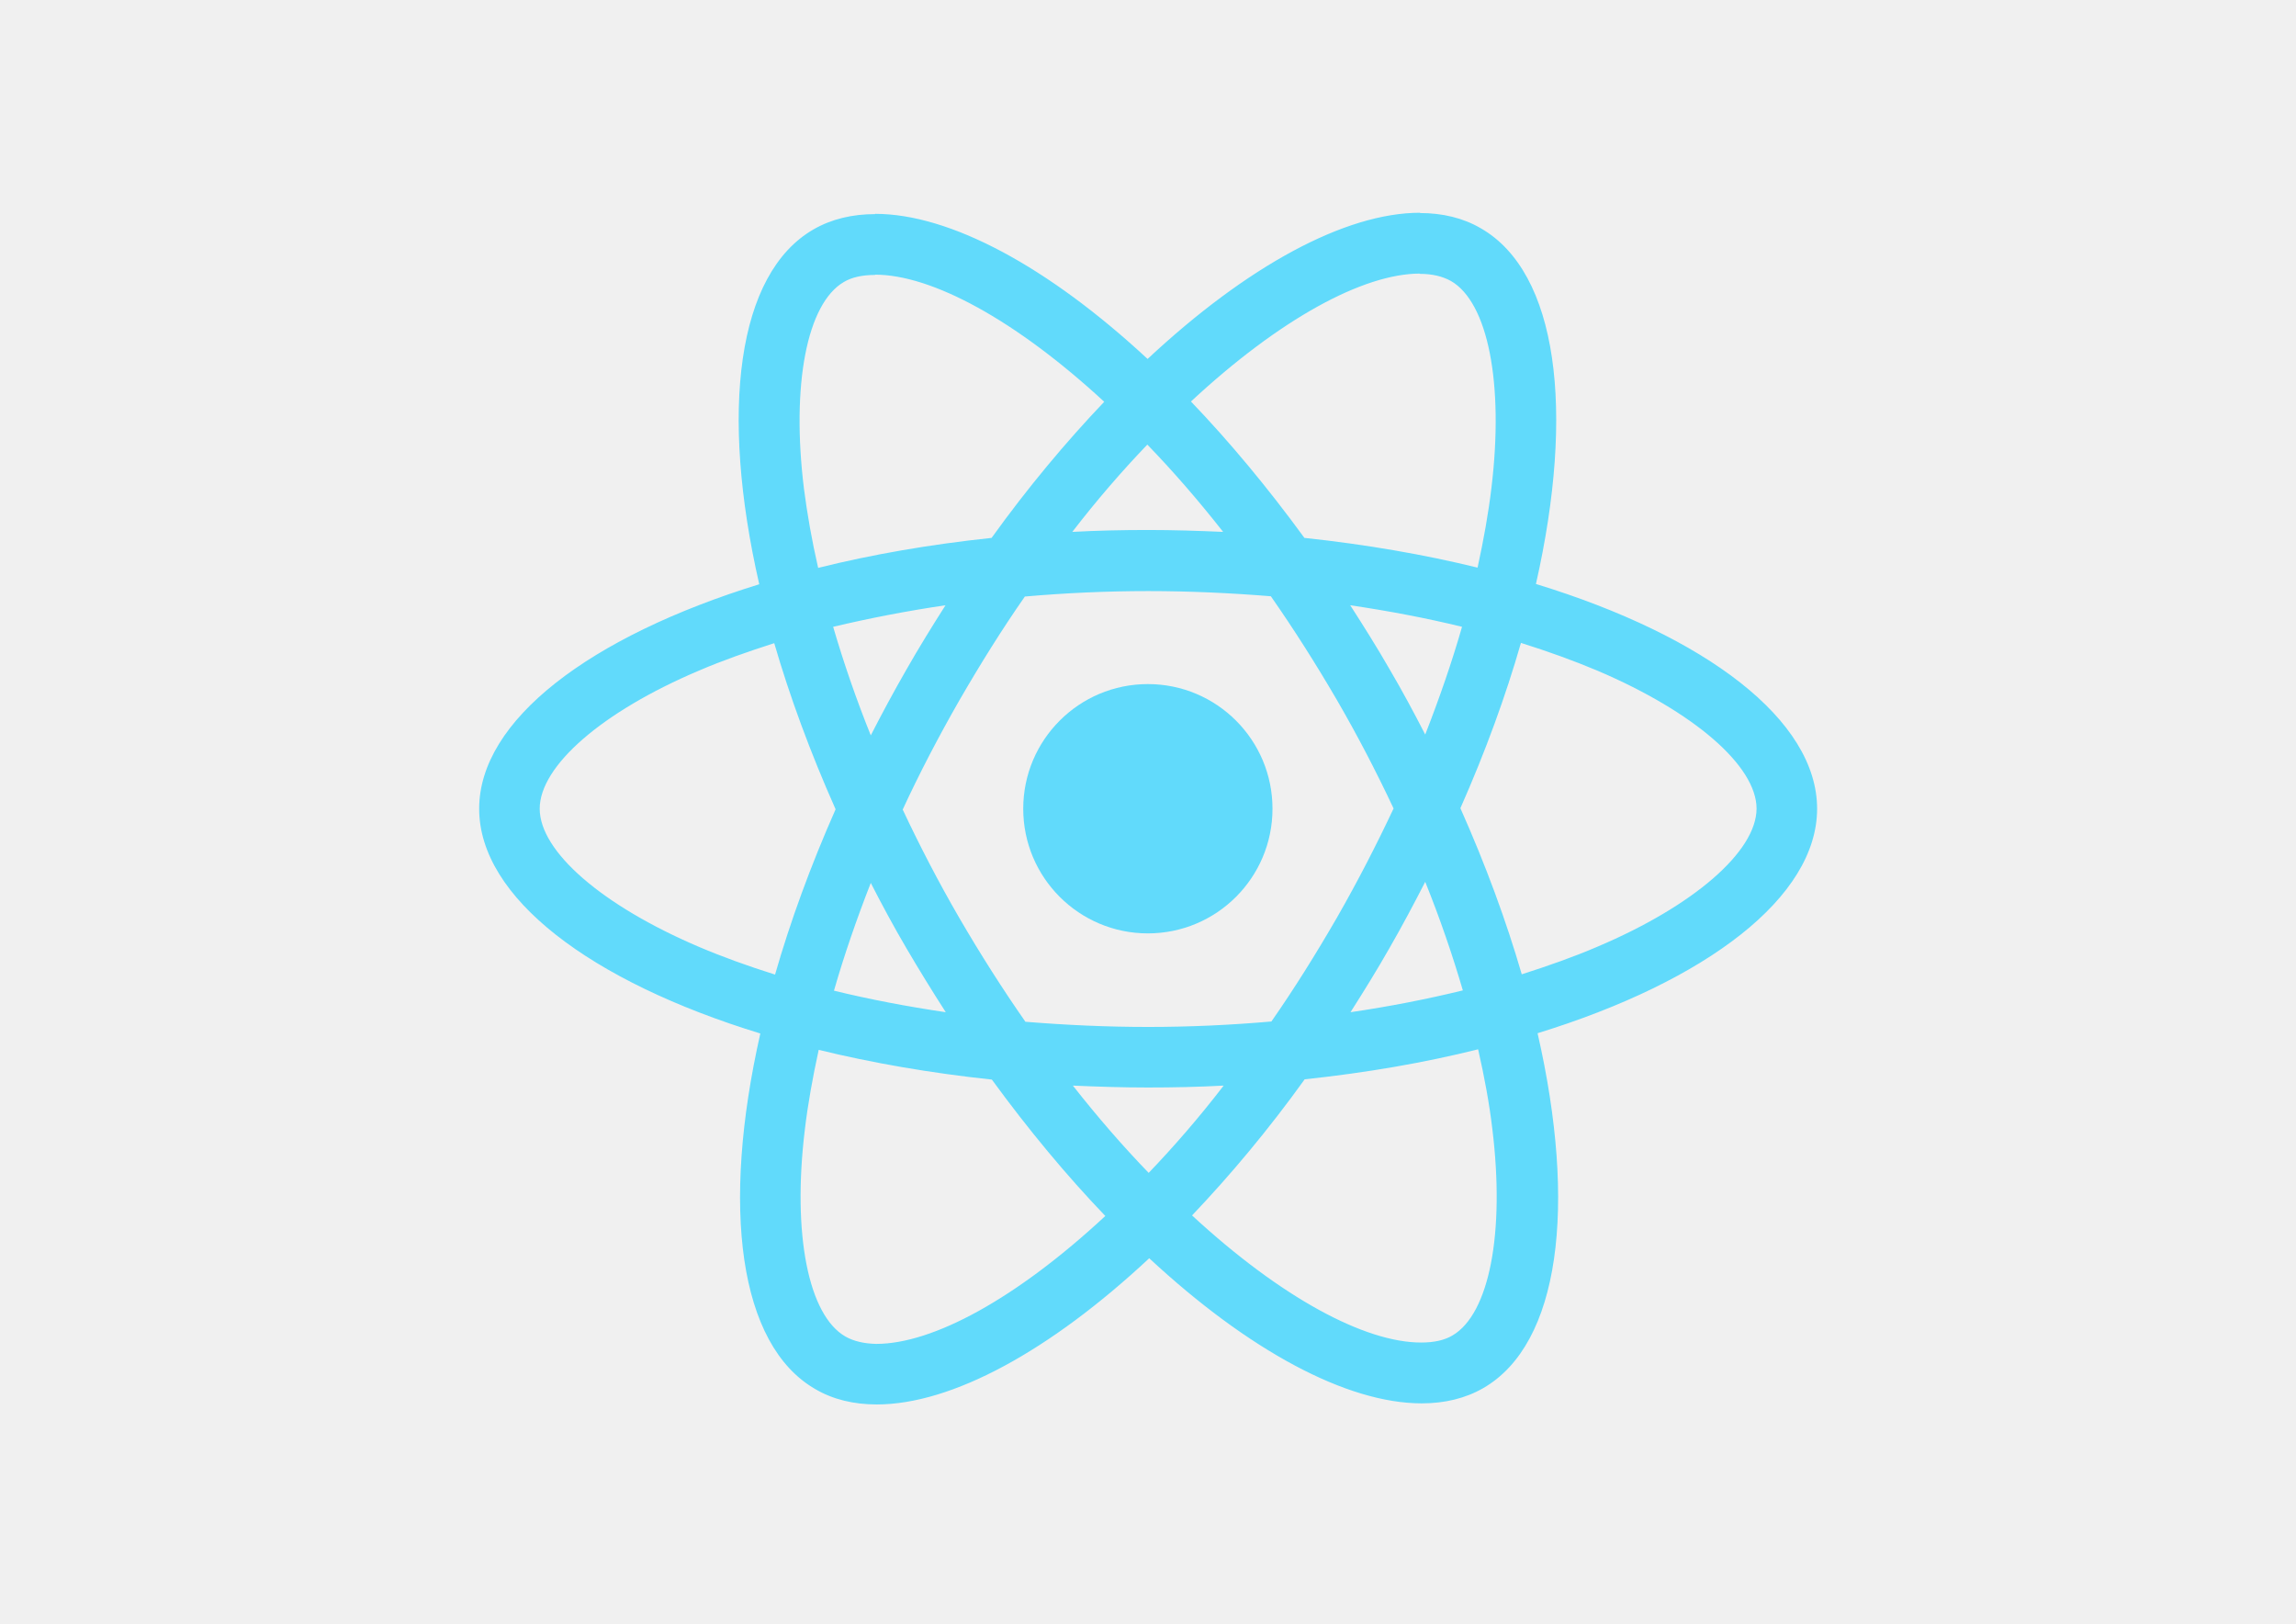
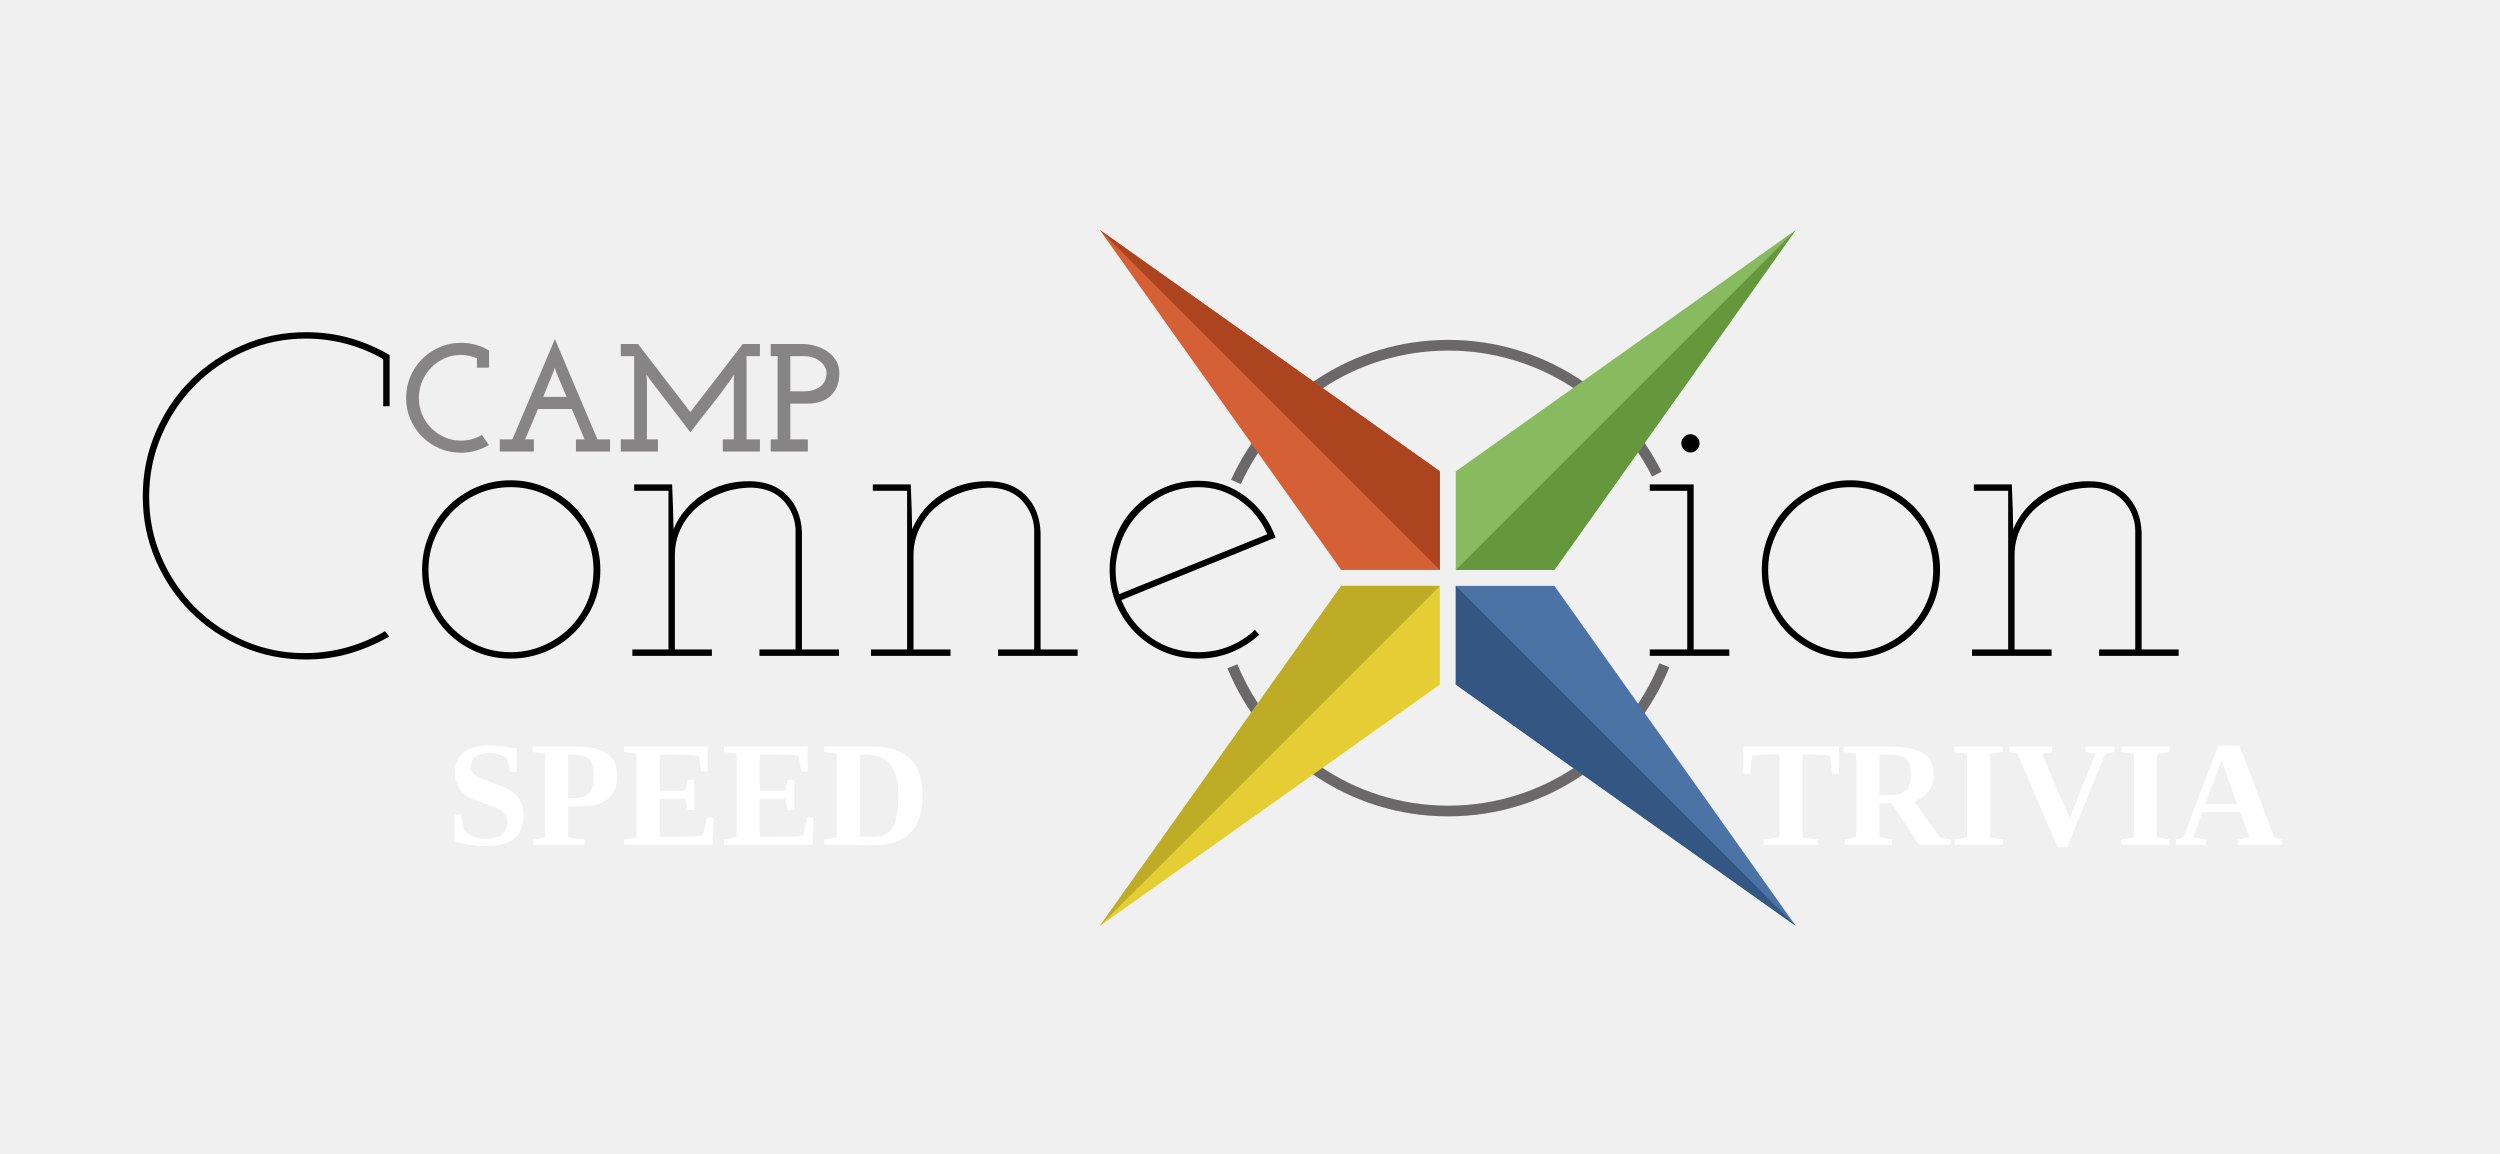
- <svg xmlns="http://www.w3.org/2000/svg" viewBox="0 0 841.9 595.3">
-   <g fill="#61DAFB">
-     <path d="M666.3 296.5c0-32.5-40.7-63.3-103.1-82.4 14.4-63.6 8-114.2-20.2-130.4-6.5-3.8-14.1-5.6-22.4-5.6v22.3c4.6 0 8.3.9 11.4 2.6 13.6 7.8 19.5 37.5 14.9 75.7-1.1 9.4-2.9 19.3-5.1 29.4-19.6-4.8-41-8.5-63.5-10.9-13.5-18.5-27.5-35.3-41.6-50 32.6-30.3 63.2-46.9 84-46.9V78c-27.5 0-63.5 19.6-99.9 53.6-36.4-33.8-72.4-53.2-99.9-53.2v22.3c20.7 0 51.4 16.5 84 46.6-14 14.7-28 31.4-41.3 49.9-22.6 2.4-44 6.1-63.6 11-2.3-10-4-19.7-5.2-29-4.7-38.2 1.1-67.9 14.6-75.8 3-1.8 6.9-2.6 11.5-2.6V78.5c-8.4 0-16 1.8-22.6 5.6-28.1 16.2-34.4 66.7-19.9 130.1-62.2 19.2-102.7 49.9-102.7 82.3 0 32.5 40.7 63.3 103.1 82.4-14.4 63.6-8 114.2 20.2 130.4 6.5 3.8 14.1 5.6 22.5 5.6 27.5 0 63.5-19.6 99.9-53.6 36.4 33.8 72.4 53.2 99.9 53.2 8.4 0 16-1.8 22.6-5.6 28.1-16.2 34.4-66.7 19.9-130.1 62-19.1 102.5-49.9 102.5-82.3zm-130.2-66.7c-3.7 12.9-8.3 26.2-13.5 39.5-4.1-8-8.4-16-13.1-24-4.6-8-9.5-15.8-14.4-23.4 14.2 2.1 27.9 4.7 41 7.9zm-45.8 106.5c-7.8 13.5-15.8 26.3-24.1 38.2-14.9 1.3-30 2-45.2 2-15.1 0-30.2-.7-45-1.9-8.3-11.9-16.4-24.6-24.2-38-7.6-13.1-14.5-26.4-20.8-39.8 6.2-13.4 13.2-26.8 20.7-39.9 7.8-13.5 15.8-26.3 24.1-38.2 14.9-1.3 30-2 45.2-2 15.1 0 30.2.7 45 1.9 8.3 11.9 16.4 24.6 24.2 38 7.6 13.1 14.5 26.4 20.8 39.8-6.3 13.4-13.2 26.8-20.7 39.9zm32.3-13c5.4 13.4 10 26.8 13.8 39.8-13.1 3.2-26.9 5.9-41.2 8 4.9-7.7 9.8-15.6 14.4-23.7 4.6-8 8.9-16.1 13-24.1zM421.2 430c-9.3-9.6-18.6-20.3-27.8-32 9 .4 18.2.7 27.5.7 9.4 0 18.7-.2 27.8-.7-9 11.7-18.3 22.4-27.5 32zm-74.4-58.9c-14.2-2.1-27.9-4.7-41-7.9 3.7-12.9 8.3-26.2 13.5-39.5 4.1 8 8.4 16 13.1 24 4.7 8 9.5 15.8 14.4 23.4zM420.7 163c9.3 9.6 18.6 20.3 27.8 32-9-.4-18.2-.7-27.5-.7-9.4 0-18.7.2-27.8.7 9-11.7 18.3-22.4 27.5-32zm-74 58.9c-4.9 7.7-9.8 15.6-14.4 23.7-4.6 8-8.9 16-13 24-5.4-13.4-10-26.8-13.8-39.8 13.1-3.1 26.9-5.8 41.2-7.9zm-90.5 125.2c-35.4-15.1-58.3-34.9-58.3-50.6 0-15.7 22.9-35.6 58.3-50.6 8.6-3.7 18-7 27.7-10.1 5.7 19.6 13.2 40 22.5 60.9-9.2 20.8-16.6 41.1-22.2 60.6-9.9-3.1-19.3-6.5-28-10.2zM310 490c-13.6-7.8-19.5-37.5-14.9-75.7 1.1-9.4 2.9-19.3 5.1-29.4 19.6 4.8 41 8.5 63.5 10.9 13.5 18.5 27.5 35.3 41.6 50-32.6 30.3-63.2 46.9-84 46.9-4.5-.1-8.3-1-11.3-2.7zm237.2-76.2c4.7 38.2-1.1 67.9-14.6 75.8-3 1.8-6.9 2.6-11.5 2.6-20.7 0-51.4-16.5-84-46.6 14-14.7 28-31.4 41.3-49.9 22.6-2.4 44-6.1 63.6-11 2.3 10.1 4.1 19.8 5.2 29.1zm38.5-66.7c-8.6 3.7-18 7-27.7 10.1-5.7-19.6-13.2-40-22.5-60.9 9.2-20.8 16.6-41.1 22.2-60.6 9.9 3.1 19.3 6.5 28.1 10.2 35.4 15.1 58.3 34.9 58.3 50.6-.1 15.7-23 35.6-58.4 50.6zM320.8 78.4z" />
-     <circle cx="420.9" cy="296.5" r="45.7" />
-     <path d="M520.5 78.1z" />
+ <svg xmlns="http://www.w3.org/2000/svg" version="1.1" x="0" y="0" width="2600" height="1200" viewBox="0, 0, 2800, 1200">
+   <g id="point">
+     <path d="M1380.287,700.1 C1419.291,795.21 1512.806,862.199 1621.967,862.199 C1731.561,862.199 1825.385,794.677 1864.108,698.965" fill-opacity="0" stroke="#6A6868" stroke-width="12" />
+     <path d="M1384.234,493.657 C1425.31,403.325 1516.341,340.516 1622.042,340.516 C1724.281,340.516 1812.795,399.278 1855.654,484.871 C1855.654,484.871 1855.654,484.871 1855.654,484.871" fill-opacity="0" stroke="#6A6868" stroke-width="12" />
+     <path d="M1231.81,211.388 L1612.607,481.69 L1612.607,592.185 L1502.112,592.185 L1231.81,211.388 z" fill="#D66036" />
+     <path d="M2011.272,990.85 L1630.475,720.548 L1630.475,610.053 L1740.97,610.053 L2011.272,990.85 z" fill="#4C73A6" />
+     <path d="M1231.81,990.85 L1612.607,720.548 L1612.607,610.053 L1502.112,610.053 L1231.81,990.85 z" fill="#E4CE34" />
+     <path d="M2011.272,211.388 L1630.475,481.69 L1630.475,592.185 L1740.97,592.185 L2011.272,211.388 z" fill="#88BB5F" />
+     <path d="M1231.81,211.388 L1612.607,481.69 L1612.607,592.185 L1231.81,211.388 z" fill="#AC441F" />
+     <path d="M2011.272,211.388 L1630.475,592.185 L1740.97,592.185 L2011.272,211.388 z" fill="#65973C" />
+     <path d="M2011.272,990.85 L1630.475,720.548 L1630.475,610.053 L2011.272,990.85 z" fill="#335683" />
+     <path d="M1231.81,990.85 L1612.607,610.053 L1502.112,610.053 L1231.81,990.85 z" fill="#BEAB26" />
+   </g>
+   <g id="words">
+     <path d="M429.198,408.836 L429.198,356.1 Q409.742,344.836 387.726,338.948 Q365.71,333.06 342.67,333.06 Q306.318,333.06 274.318,347.14 Q242.318,361.22 218.51,385.284 Q194.702,409.348 180.878,441.604 Q167.054,473.86 167.054,510.212 Q167.054,546.564 180.878,578.308 Q194.702,610.052 218.254,633.86 Q241.806,657.668 273.55,671.492 Q305.294,685.316 341.134,685.316 Q365.71,685.316 388.494,678.916 Q411.278,672.516 431.246,660.74 L435.854,666.884 Q415.374,678.66 392.078,685.572 Q368.782,692.484 342.67,692.484 Q304.782,692.484 271.502,678.148 Q238.222,663.812 213.39,638.98 Q188.558,614.148 174.222,580.868 Q159.886,547.588 159.886,509.7 Q159.886,471.812 174.222,438.276 Q188.558,404.74 213.39,379.908 Q238.222,355.076 271.502,340.484 Q304.782,325.892 342.67,325.892 Q368.782,325.892 392.078,332.548 Q415.374,339.204 436.366,351.492 L436.366,408.836 z" fill="#000000" />
+     <path d="M472.718,592.132 Q472.718,571.652 480.398,553.22 Q488.078,534.788 501.646,521.22 Q515.214,507.652 533.134,499.716 Q551.054,491.78 572.046,491.78 Q592.526,491.78 610.958,499.716 Q629.39,507.652 642.958,521.22 Q656.526,534.788 664.462,553.22 Q672.398,571.652 672.398,592.132 Q672.398,613.124 664.462,631.044 Q656.526,648.964 642.958,662.532 Q629.39,676.1 610.958,683.78 Q592.526,691.46 572.046,691.46 Q551.054,691.46 533.134,683.78 Q515.214,676.1 501.646,662.532 Q488.078,648.964 480.398,631.044 Q472.718,613.124 472.718,592.132 z M479.886,592.132 Q479.886,611.588 487.054,628.228 Q494.222,644.868 506.766,657.412 Q519.31,669.956 535.95,677.124 Q552.59,684.292 572.046,684.292 Q590.99,684.292 607.886,677.124 Q624.782,669.956 637.582,657.412 Q650.382,644.868 657.55,628.228 Q664.718,611.588 664.718,592.132 Q664.718,573.188 657.55,556.292 Q650.382,539.396 637.582,526.596 Q624.782,513.796 607.886,506.628 Q590.99,499.46 572.046,499.46 Q552.59,499.46 535.95,506.628 Q519.31,513.796 506.766,526.596 Q494.222,539.396 487.054,556.292 Q479.886,573.188 479.886,592.132 z" fill="#000000" />
+     <path d="M850.574,681.22 L891.022,681.22 L891.022,546.564 Q889.998,528.132 877.454,514.564 Q864.91,500.996 842.382,499.972 Q824.974,499.972 809.358,505.604 Q793.742,511.236 781.71,521.22 Q769.678,531.204 762.766,545.284 Q755.854,559.364 755.854,575.748 L755.854,681.22 L797.326,681.22 L797.326,688.388 L708.238,688.388 L708.238,681.22 L748.686,681.22 L748.686,503.556 L710.286,503.556 L710.286,496.388 L752.782,496.388 L753.806,523.524 Q753.806,530.18 754.062,535.044 Q754.318,539.908 754.318,546.564 Q764.558,522.5 787.086,507.652 Q809.614,492.804 838.798,492.804 Q865.934,492.804 881.55,508.676 Q897.166,524.548 898.19,550.148 L898.19,681.22 L939.662,681.22 L939.662,688.388 L850.574,688.388 z" fill="#000000" />
+     <path d="M1117.838,681.22 L1158.286,681.22 L1158.286,546.564 Q1157.262,528.132 1144.718,514.564 Q1132.174,500.996 1109.646,499.972 Q1092.238,499.972 1076.622,505.604 Q1061.006,511.236 1048.974,521.22 Q1036.942,531.204 1030.03,545.284 Q1023.118,559.364 1023.118,575.748 L1023.118,681.22 L1064.59,681.22 L1064.59,688.388 L975.502,688.388 L975.502,681.22 L1015.95,681.22 L1015.95,503.556 L977.55,503.556 L977.55,496.388 L1020.046,496.388 L1021.07,523.524 Q1021.07,530.18 1021.326,535.044 Q1021.582,539.908 1021.582,546.564 Q1031.822,522.5 1054.35,507.652 Q1076.878,492.804 1106.062,492.804 Q1133.198,492.804 1148.814,508.676 Q1164.43,524.548 1165.454,550.148 L1165.454,681.22 L1206.926,681.22 L1206.926,688.388 L1117.838,688.388 z" fill="#000000" />
+     <path d="M1342.094,499.46 Q1319.054,499.46 1299.854,509.956 Q1280.654,520.452 1268.11,537.348 Q1255.566,554.244 1251.214,575.748 Q1246.862,597.252 1253.518,619.268 Q1294.99,602.372 1336.462,585.732 Q1377.934,569.092 1419.406,552.196 Q1409.166,528.644 1388.43,514.052 Q1367.694,499.46 1342.094,499.46 z M1428.622,555.78 Q1385.102,573.7 1342.35,590.852 Q1299.598,608.004 1256.078,625.924 Q1266.318,652.036 1289.358,668.164 Q1312.398,684.292 1342.094,684.292 Q1360.526,684.292 1376.91,677.636 Q1393.294,670.98 1405.582,659.204 Q1406.606,660.74 1407.886,662.02 Q1409.166,663.3 1410.19,664.836 Q1396.878,677.124 1379.47,684.292 Q1362.062,691.46 1342.094,691.46 Q1321.102,691.46 1303.182,683.78 Q1285.262,676.1 1271.694,662.532 Q1258.126,648.964 1250.446,631.044 Q1242.766,613.124 1242.766,592.132 Q1242.766,571.652 1250.446,553.22 Q1258.126,534.788 1271.694,521.476 Q1285.262,508.164 1303.182,500.228 Q1321.102,492.292 1342.094,492.292 Q1371.79,492.292 1395.086,509.956 Q1418.382,527.62 1428.622,555.78 z" fill="#000000" />
+     <path d="M1847.73,681.22 L1889.714,681.22 L1889.714,503.556 L1847.73,503.556 L1847.73,496.388 L1896.882,496.388 L1896.882,681.22 L1936.818,681.22 L1936.818,688.388 L1847.73,688.388 z" fill="#000000" />
+     <path d="M1883.058,450.388 Q1883.058,454.484 1886.13,457.556 Q1889.202,460.628 1893.298,460.628 Q1897.394,460.628 1900.466,457.556 Q1903.538,454.484 1903.538,450.388 Q1903.538,446.292 1900.466,443.22 Q1897.394,440.148 1893.298,440.148 Q1889.202,440.148 1886.13,443.22 Q1883.058,446.292 1883.058,450.388 z" fill="#000000" />
+     <path d="M1973.17,592.132 Q1973.17,571.652 1980.85,553.22 Q1988.53,534.788 2002.098,521.22 Q2015.666,507.652 2033.586,499.716 Q2051.506,491.78 2072.498,491.78 Q2092.978,491.78 2111.41,499.716 Q2129.842,507.652 2143.41,521.22 Q2156.978,534.788 2164.914,553.22 Q2172.85,571.652 2172.85,592.132 Q2172.85,613.124 2164.914,631.044 Q2156.978,648.964 2143.41,662.532 Q2129.842,676.1 2111.41,683.78 Q2092.978,691.46 2072.498,691.46 Q2051.506,691.46 2033.586,683.78 Q2015.666,676.1 2002.098,662.532 Q1988.53,648.964 1980.85,631.044 Q1973.17,613.124 1973.17,592.132 z M1980.338,592.132 Q1980.338,611.588 1987.506,628.228 Q1994.674,644.868 2007.218,657.412 Q2019.762,669.956 2036.402,677.124 Q2053.042,684.292 2072.498,684.292 Q2091.442,684.292 2108.338,677.124 Q2125.234,669.956 2138.034,657.412 Q2150.834,644.868 2158.002,628.228 Q2165.17,611.588 2165.17,592.132 Q2165.17,573.188 2158.002,556.292 Q2150.834,539.396 2138.034,526.596 Q2125.234,513.796 2108.338,506.628 Q2091.442,499.46 2072.498,499.46 Q2053.042,499.46 2036.402,506.628 Q2019.762,513.796 2007.218,526.596 Q1994.674,539.396 1987.506,556.292 Q1980.338,573.188 1980.338,592.132 z" fill="#000000" />
+     <path d="M2351.026,681.22 L2391.474,681.22 L2391.474,546.564 Q2390.45,528.132 2377.906,514.564 Q2365.362,500.996 2342.834,499.972 Q2325.426,499.972 2309.81,505.604 Q2294.194,511.236 2282.162,521.22 Q2270.13,531.204 2263.218,545.284 Q2256.306,559.364 2256.306,575.748 L2256.306,681.22 L2297.778,681.22 L2297.778,688.388 L2208.69,688.388 L2208.69,681.22 L2249.138,681.22 L2249.138,503.556 L2210.738,503.556 L2210.738,496.388 L2253.234,496.388 L2254.258,523.524 Q2254.258,530.18 2254.514,535.044 Q2254.77,539.908 2254.77,546.564 Q2265.01,522.5 2287.538,507.652 Q2310.066,492.804 2339.25,492.804 Q2366.386,492.804 2382.002,508.676 Q2397.618,524.548 2398.642,550.148 L2398.642,681.22 L2440.114,681.22 L2440.114,688.388 L2351.026,688.388 z" fill="#000000" />
+     <path d="M534.129,365.642 L534.129,355.15 Q525.529,351.366 516.241,351.366 Q506.437,351.366 497.923,355.15 Q489.409,358.934 482.959,365.556 Q476.509,372.178 472.811,380.95 Q469.113,389.722 469.113,399.526 Q469.113,409.33 472.811,418.102 Q476.509,426.874 482.959,433.324 Q489.409,439.774 497.923,443.558 Q506.437,447.342 516.241,447.342 Q528.969,447.342 539.805,440.978 L547.545,452.33 Q540.665,456.286 532.839,458.608 Q525.013,460.93 516.241,460.93 Q503.513,460.93 492.333,456.114 Q481.153,451.298 472.811,442.956 Q464.469,434.614 459.653,423.434 Q454.837,412.254 454.837,399.526 Q454.837,386.798 459.653,375.532 Q464.469,364.266 472.811,355.924 Q481.153,347.582 492.333,342.68 Q503.513,337.778 516.241,337.778 Q525.013,337.778 532.839,340.014 Q540.665,342.25 547.717,346.378 L547.717,365.642 z" fill="#868484" />
+     <path d="M559.757,445.966 L573.861,445.966 Q585.729,417.586 597.683,389.808 Q609.637,362.03 621.505,333.65 Q633.373,362.03 645.327,389.808 Q657.281,417.586 669.149,445.966 L683.253,445.966 L683.253,459.554 L645.069,459.554 L645.069,445.966 L654.701,445.966 Q651.089,437.366 647.563,428.938 Q644.037,420.51 640.425,411.91 L602.585,411.91 L588.137,445.966 L597.941,445.966 L597.941,459.554 L559.757,459.554 z M623.053,370.974 L621.333,365.298 Q621.161,365.642 620.989,366.502 Q620.817,367.362 620.473,368.394 Q620.129,369.598 619.613,370.974 Q617.377,375.962 615.485,380.778 Q613.765,384.906 611.873,389.722 Q609.981,394.538 608.433,398.322 L634.577,398.322 z" fill="#868484" />
+     <path d="M831.861,339.154 L851.125,339.154 L851.125,352.742 L836.161,352.742 L836.161,445.966 L851.125,445.966 L851.125,459.554 L809.501,459.554 L809.501,445.966 L821.885,445.966 L821.885,378.714 Q822.057,377.338 822.143,375.962 Q822.229,374.586 822.401,373.21 Q821.025,375.102 819.649,377.166 Q818.273,379.23 816.897,381.122 Q806.577,395.742 795.311,409.76 Q784.045,423.778 773.209,438.054 L727.113,377.854 L724.017,373.21 Q724.189,374.586 724.275,375.962 Q724.361,377.338 724.533,378.714 L724.533,445.966 L736.917,445.966 L736.917,459.554 L695.293,459.554 L695.293,445.966 L710.257,445.966 L710.257,352.742 L695.293,352.742 L695.293,339.154 L714.557,339.154 Q729.349,358.246 743.883,377.252 Q758.417,396.258 773.209,415.35 Q788.001,396.258 802.535,377.252 Q817.069,358.246 831.861,339.154 z" fill="#868484" />
+     <path d="M863.165,445.966 L870.905,445.966 L870.905,352.742 L863.165,352.742 L863.165,339.154 L899.285,339.154 Q905.133,339.154 912.271,340.96 Q919.409,342.766 925.601,346.722 Q931.793,350.678 935.921,356.87 Q940.049,363.062 940.049,371.834 Q940.049,387.486 930.761,396.688 Q921.473,405.89 903.929,405.89 L885.181,405.89 L885.181,445.966 L904.789,445.966 L904.789,459.554 L863.165,459.554 z M885.181,392.13 L900.145,392.13 Q907.713,392.13 912.615,390.152 Q917.517,388.174 920.441,385.25 Q923.365,382.326 924.569,378.714 Q925.773,375.102 925.773,371.834 Q925.773,368.05 923.795,364.61 Q921.817,361.17 918.463,358.504 Q915.109,355.838 910.379,354.29 Q905.649,352.742 900.317,352.742 L885.181,352.742 z" fill="#868484" />
+     <text x="500" y="900" font-size="14em" fill="white" font-weight="bold">SPEED</text>
+     <text x="1950" y="900" font-size="14em" fill="white" font-weight="bold">TRIVIA</text>
  </g>
</svg>
